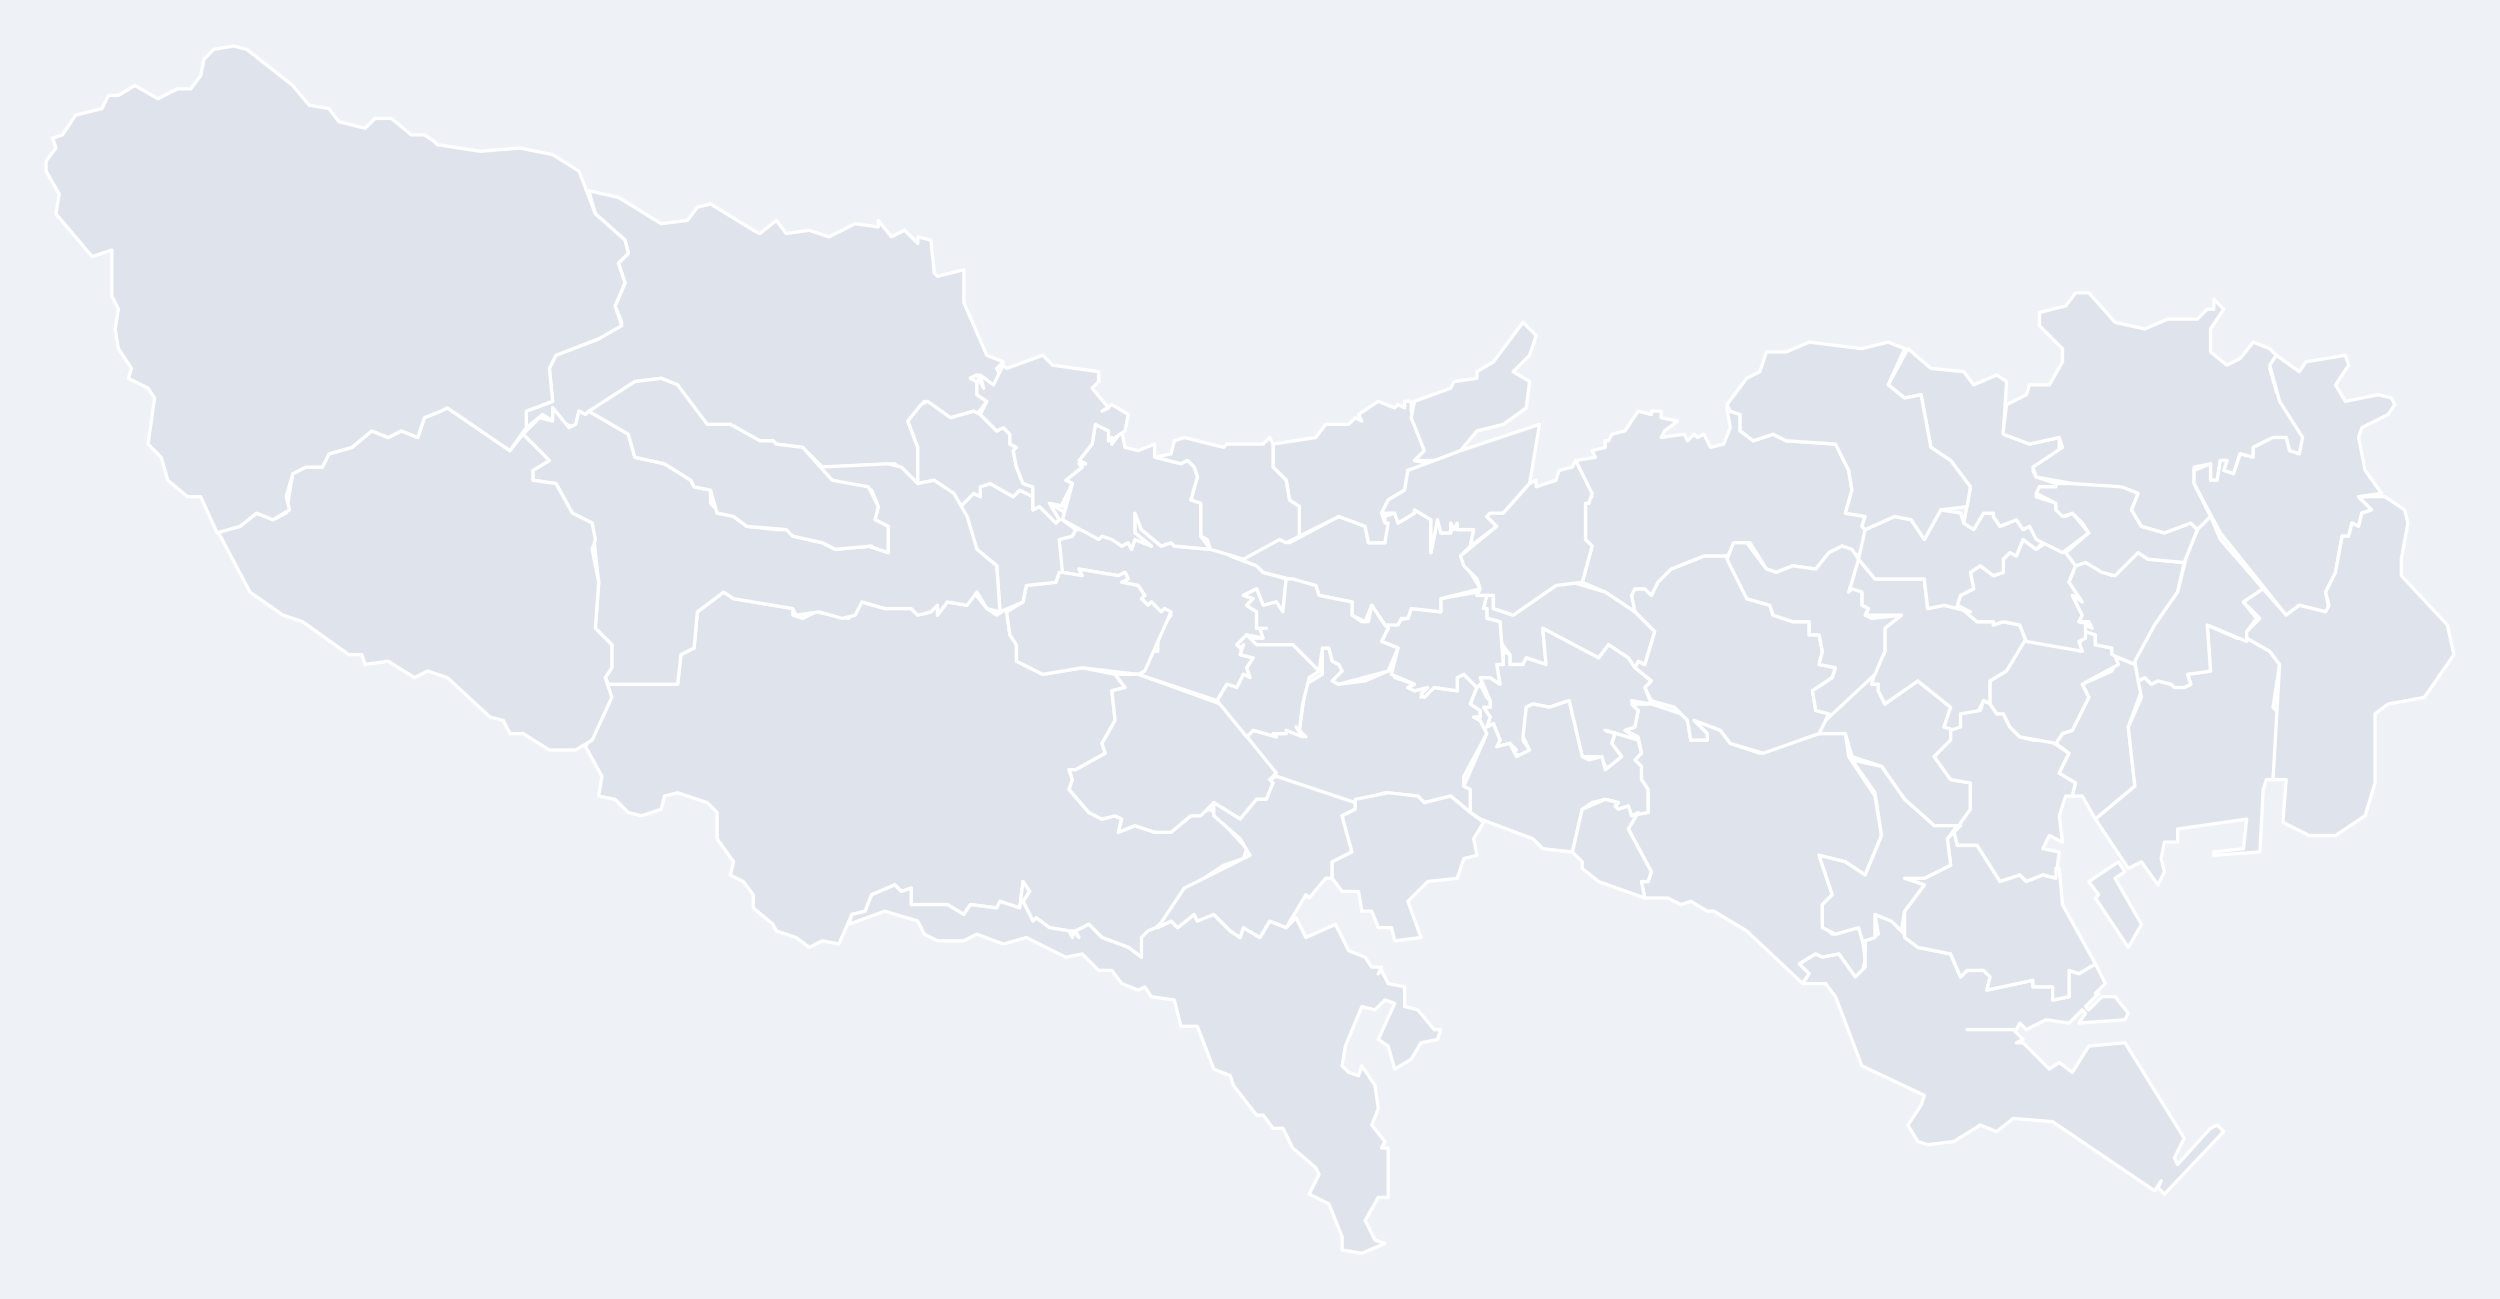
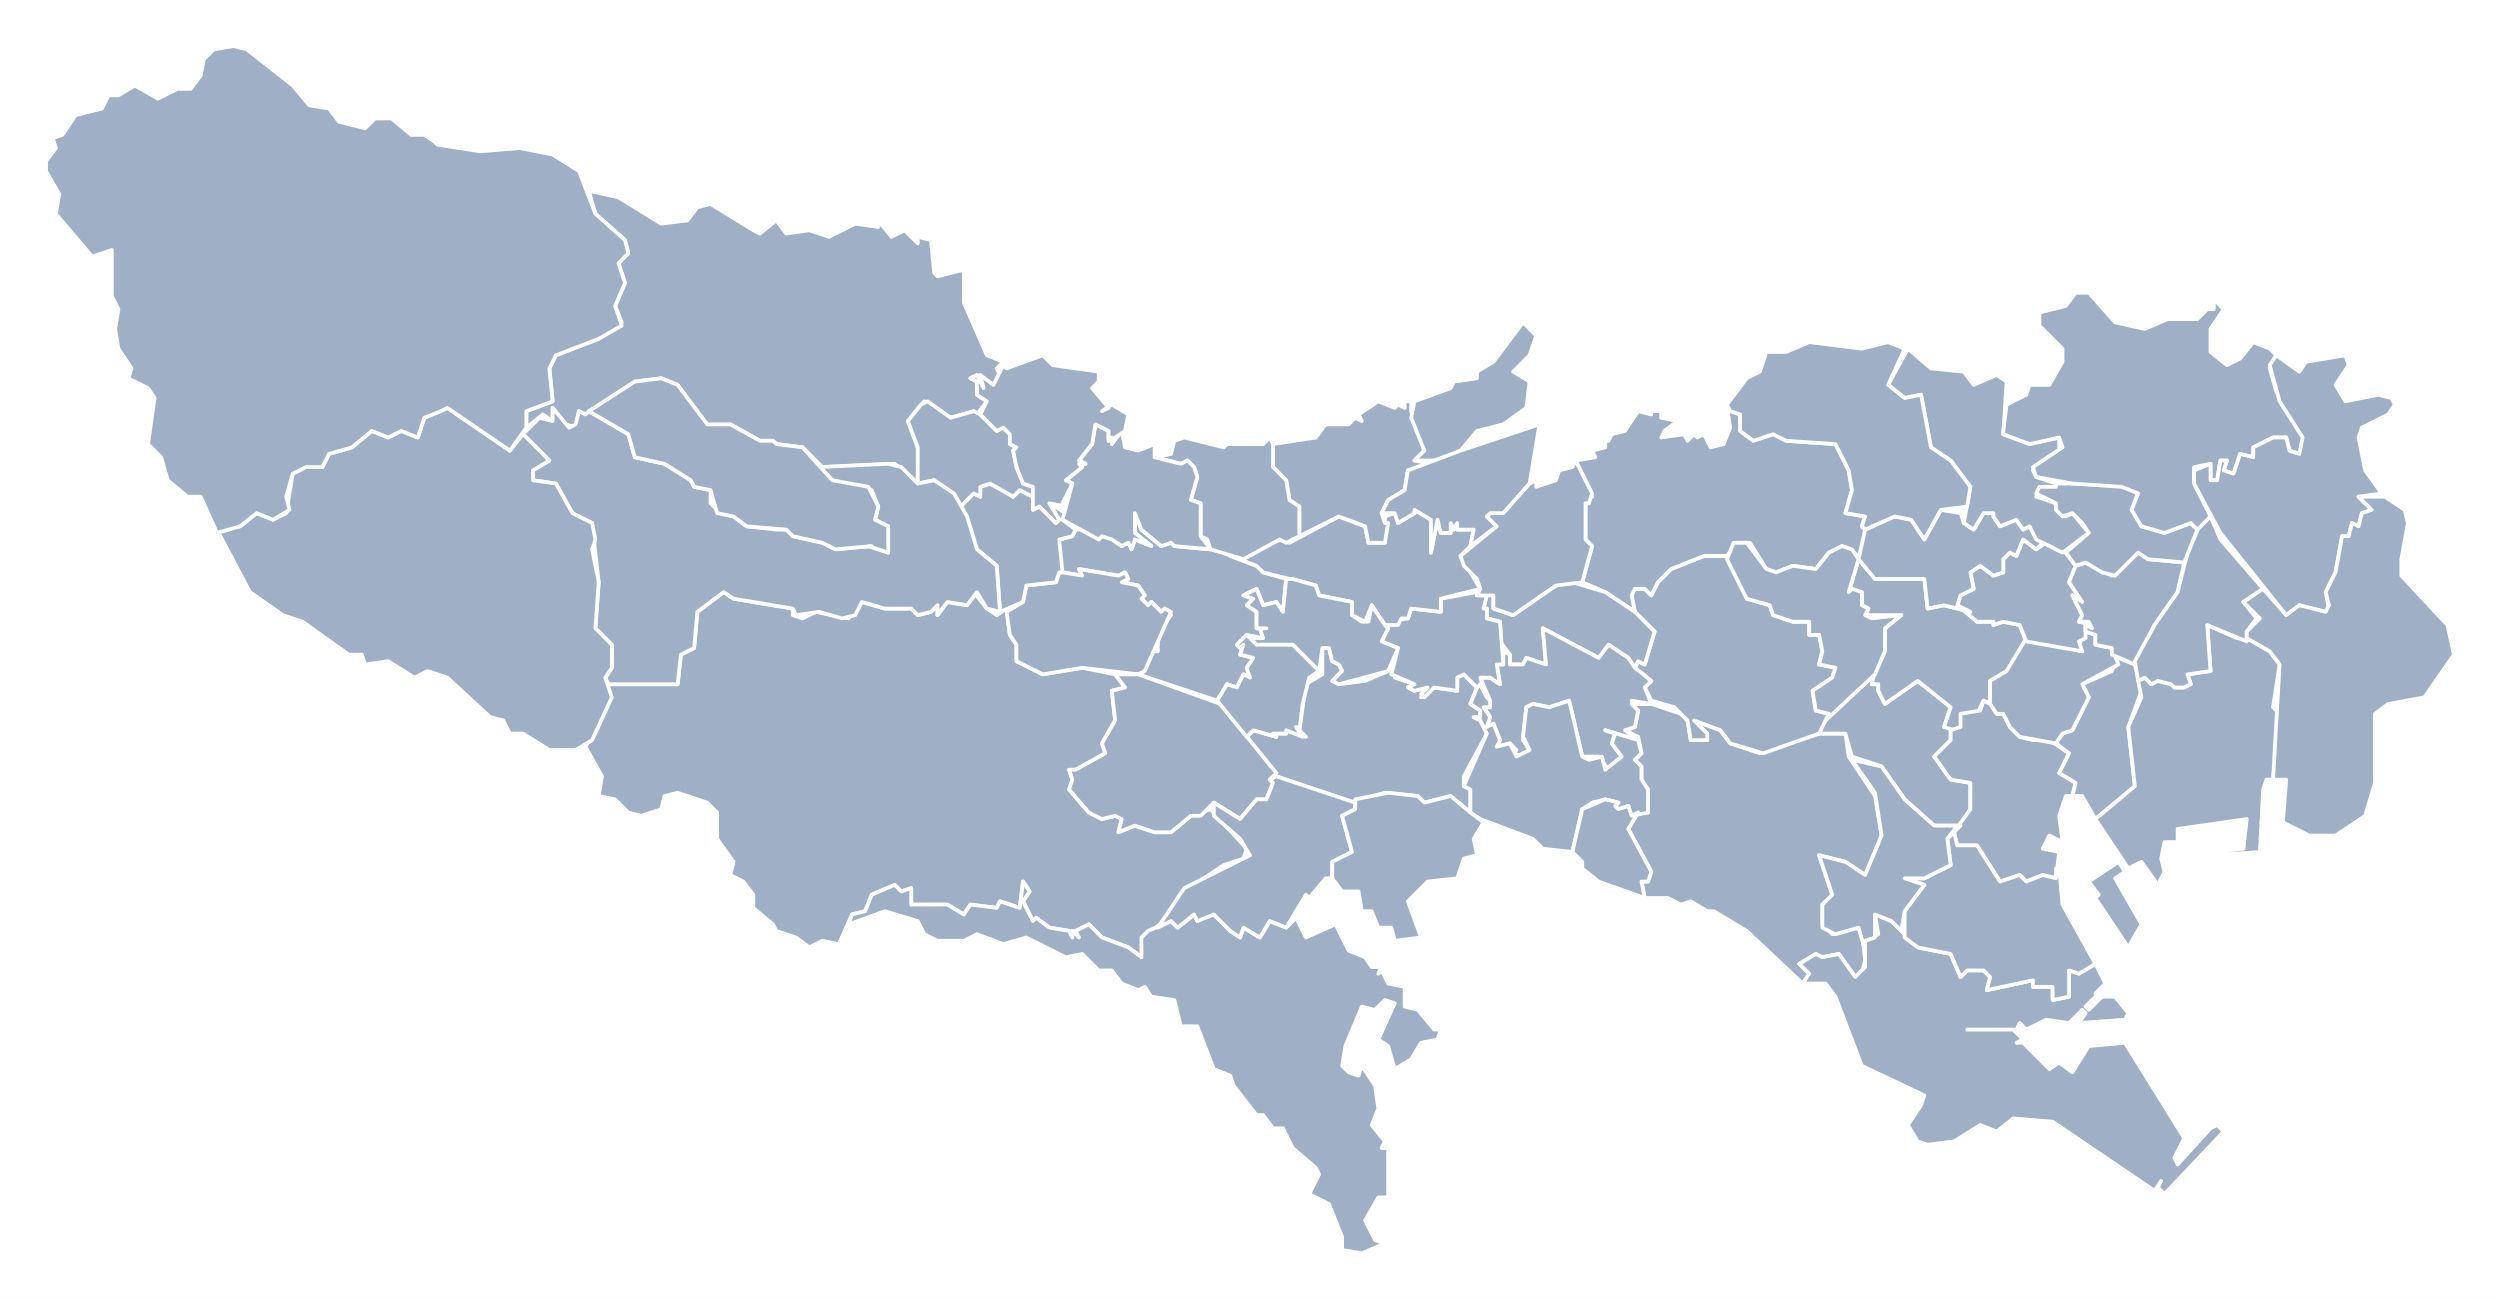
<svg xmlns="http://www.w3.org/2000/svg" viewBox="0 0 760 394.8" role="img" aria-label="東京都本土の市区町村マップ。クリックで各自治体のページへ移動できます。" preserveAspectRatio="xMidYMid meet" class="tokyomap">
-   <rect x="0" y="0" width="760" height="394.8" fill="#eef2f7" />
-   <style>.mr{fill:#dfe4ec;stroke:#ffffff;stroke-width:1;stroke-linejoin:round;cursor:pointer;transition:fill .12s}a:hover .mr,a:focus .mr{fill:#1558d6}</style>
+   <rect x="0" y="0" width="760" height="394.8" fill="#ffffff" />
+   <style>.mr{fill:#9eafc6;stroke:#ffffff;stroke-width:1.15;stroke-linejoin:round;cursor:pointer;transition:fill .12s}a:hover .mr,a:focus .mr{fill:#1558d6}</style>
  <g>
    <a href="/area/tokyo/setagaya/" aria-label="世田谷区">
      <path class="mr" d="M502 214 511 217 513 219 514 225 519 225 519 223 515 219 523 222 526 226 535 229 553 223 561 223 562 230 570 242 572 254 567 266 561 262 553 260 557 272 554 275 554 281 557 284 564 282 566 283 567 292 566 296 564 297 559 290 554 291 552 290 547 293 550 296 548 299 531 283 521 277 519 277 514 274 511 275 507 273 500 273 499 268 501 268 502 265 495 252 498 247 501 247 501 240 499 237 499 233 497 231 499 229 498 224 494 222 497 221 498 216 496 214 501 214 496 213 502 214Z" />
    </a>
    <a href="/area/tokyo/shibuya/" aria-label="渋谷区">
      <path class="mr" d="M570 205 569 208 571 208 571 210 573 214 583 207 593 215 591 221 593 220 595 223 593 222 593 225 588 230 593 237 599 238 599 246 596 251 588 251 579 243 572 233 563 230 561 223 553 223 553 220 570 205Z" />
    </a>
    <a href="/area/tokyo/suginami/" aria-label="杉並区">
      <path class="mr" d="M531 180 531 182 538 184 539 187 545 189 550 189 550 193 553 193 554 198 553 202 558 203 557 206 551 210 552 216 556 217 553 223 536 229 526 226 523 222 515 219 519 223 519 225 514 225 513 219 509 215 502 213 500 209 502 207 497 203 498 201 500 202 503 192 497 186 496 181 497 179 500 179 502 181 504 177 508 173 518 169 523 169 525 169 531 180Z" />
    </a>
    <a href="/area/tokyo/nerima/" aria-label="練馬区">
      <path class="mr" d="M505 125 505 127 510 128 506 131 505 133 512 132 513 134 515 132 516 133 518 132 520 136 524 135 526 130 525 124 526 125 529 126 529 131 533 134 539 132 543 134 558 135 562 143 563 149 561 156 567 157 566 160 568 162 565 169 560 166 556 168 552 173 545 172 540 174 537 173 532 165 528 165 525 169 518 169 508 173 504 177 502 181 500 179 497 179 496 181 497 186 488 180 481 177 484 166 482 164 482 153 483 153 483 151 484 151 479 140 485 139 484 137 488 136 488 134 489 134 490 132 494 131 498 125 502 126 502 125 505 125Z" />
    </a>
    <a href="/area/tokyo/shinjuku/" aria-label="新宿区">
      <path class="mr" d="M599 186 601 189 606 189 606 190 609 189 614 190 616 195 610 204 605 207 605 214 603 213 601 217 597 217 596 221 594 222 591 221 593 215 583 207 573 214 571 210 571 208 569 208 570 204 573 198 573 191 578 187 567 187 568 185 566 184 566 180 562 180 565 170 570 176 585 176 586 185 591 184 599 186Z" />
    </a>
    <a href="/area/tokyo/minato/" aria-label="港区">
      <path class="mr" d="M605 214 607 217 609 217 611 221 614 224 618 225 623 225 629 229 626 235 631 238 630 242 628 242 626 248 627 256 623 254 621 258 626 259 625 267 621 266 616 268 614 266 608 268 601 257 595 257 594 253 599 246 599 238 593 237 588 230 593 225 593 222 596 221 596 217 602 216 603 213 605 214Z" />
    </a>
    <a href="/area/tokyo/chuo/" aria-label="中央区">
      <path class="mr" d="M649 202 651 210 647 221 649 239 637 249 633 242 630 242 631 238 626 235 629 229 625 226 627 223 630 222 634 214 635 212 633 208 642 204 644 200 649 202Z" />
    </a>
    <a href="/area/tokyo/koto/" aria-label="江東区">
      <path class="mr" d="M683 194 690 198 693 202 691 215 693 217 691 237 689 237 688 240 687 259 673 260 673 259 682 258 683 249 662 252 662 256 658 256 657 261 658 265 656 269 651 262 647 264 637 249 649 239 647 221 651 212 650 207 652 206 654 208 656 207 660 208 661 209 664 209 666 208 665 205 672 204 671 190 680 194 683 194ZM644 262 646 265 643 267 651 281 647 288 637 273 638 272 635 268 644 262Z" />
    </a>
    <a href="/area/tokyo/ota/" aria-label="大田区">
      <path class="mr" d="M578 283 583 288 593 290 596 297 598 295 603 295 605 297 604 301 618 298 618 300 624 300 624 304 629 303 629 295 632 296 637 293 640 299 637 302 638 302 634 306 635 307 639 303 643 303 647 308 646 310 632 311 634 308 633 307 629 311 622 310 616 313 614 311 613 313 610 313 598 313 613 313 612 313 615 316 613 317 615 317 622 324 623 325 626 323 630 326 635 318 646 317 664 346 661 352 662 354 672 343 674 342 676 344 658 363 656 361 657 359 655 362 624 341 612 340 607 344 602 342 594 347 586 348 583 347 580 342 584 336 585 333 566 324 558 303 555 299 548 299 550 296 547 293 552 290 554 291 559 290 564 297 567 294 567 286 571 284 570 278 575 280 578 283Z" />
    </a>
    <a href="/area/tokyo/chiyoda/" aria-label="千代田区">
      <path class="mr" d="M634 192 637 193 637 196 642 197 644 202 633 208 635 212 634 214 630 222 627 223 625 226 614 224 611 221 609 217 607 217 605 214 605 207 610 204 616 194 633 198 632 196 634 192Z" />
    </a>
    <a href="/area/tokyo/bunkyo/" aria-label="文京区">
      <path class="mr" d="M628 168 631 172 629 177 633 183 630 181 633 187 632 189 636 190 634 190 634 194 632 195 633 198 616 195 614 190 609 189 606 190 606 189 601 189 595 184 596 181 600 179 599 174 602 172 606 175 609 174 609 170 611 168 613 169 615 164 619 167 622 165 628 168Z" />
    </a>
    <a href="/area/tokyo/taito/" aria-label="台東区">
      <path class="mr" d="M664 171 662 180 655 190 649 202 642 199 642 197 637 196 637 193 634 192 634 190 636 191 635 189 632 189 633 187 630 181 633 183 629 177 631 172 629 168 631 172 634 171 642 175 650 168 653 170 664 171Z" />
    </a>
    <a href="/area/tokyo/sumida/" aria-label="墨田区">
      <path class="mr" d="M672 157 675 164 688 179 682 183 686 188 683 192 683 195 671 190 672 204 665 205 666 208 664 209 661 209 660 208 656 207 654 208 652 206 650 207 649 201 655 190 662 180 665 168 669 159 672 157Z" />
    </a>
    <a href="/area/tokyo/shinagawa/" aria-label="品川区">
      <path class="mr" d="M596 251 594 253 595 257 601 257 608 268 614 266 616 268 621 266 625 267 625 264 626 264 627 275 637 293 632 296 629 295 629 303 624 304 624 300 618 300 618 298 604 301 605 297 603 295 598 295 596 297 593 290 583 288 579 285 579 277 585 269 579 267 585 267 593 263 592 255 596 251Z" />
    </a>
    <a href="/area/tokyo/meguro/" aria-label="目黒区">
      <path class="mr" d="M595 251 592 255 593 263 585 267 579 267 585 269 579 277 578 283 575 280 570 278 570 285 567 286 567 289 565 282 558 284 554 282 554 275 557 272 553 260 561 262 567 266 572 254 570 241 563 231 572 233 579 243 588 251 595 251Z" />
    </a>
    <a href="/area/tokyo/nakano/" aria-label="中野区">
      <path class="mr" d="M565 170 562 180 563 179 566 180 566 184 568 185 567 187 569 188 578 187 573 191 573 198 570 205 555 219 556 217 552 216 551 210 557 206 558 203 553 202 554 198 553 193 550 193 550 189 545 189 539 187 538 184 531 182 525 170 527 165 531 165 537 173 540 174 545 172 552 173 556 168 560 166 563 167 565 170Z" />
    </a>
    <a href="/area/tokyo/toshima/" aria-label="豊島区">
      <path class="mr" d="M596 156 597 159 600 161 603 156 606 156 606 157 608 160 613 158 615 161 617 160 621 165 619 167 615 164 613 169 611 168 609 170 609 174 606 175 602 172 599 174 600 179 596 181 595 184 599 186 591 184 586 185 585 176 570 176 565 170 567 161 576 157 581 158 585 164 590 155 596 156Z" />
    </a>
    <a href="/area/tokyo/kita/" aria-label="北区">
      <path class="mr" d="M580 106 587 112 597 113 600 117 607 114 610 116 609 132 617 135 626 133 626 137 618 143 619 145 625 147 625 148 620 148 619 151 625 153 625 155 628 157 630 156 635 162 627 168 619 164 617 160 615 161 613 158 608 160 606 157 606 156 603 156 600 161 597 159 599 148 593 140 587 136 584 120 579 121 574 117 580 106Z" />
    </a>
    <a href="/area/tokyo/arakawa/" aria-label="荒川区">
      <path class="mr" d="M668 161 664 171 653 170 650 168 643 175 639 174 634 171 631 172 628 168 635 162 633 159 630 156 627 157 625 155 625 153 619 150 620 148 625 148 625 147 645 147 650 150 648 155 651 160 658 162 666 159 668 161Z" />
    </a>
    <a href="/area/tokyo/itabashi/" aria-label="板橋区">
      <path class="mr" d="M579 106 574 117 579 121 584 120 587 136 593 140 599 148 598 154 590 155 585 164 581 158 576 157 567 161 566 160 567 157 561 156 563 149 562 143 558 135 543 134 539 132 533 134 529 131 529 126 526 125 525 123 531 115 535 113 537 107 543 107 550 104 566 106 574 104 579 106Z" />
    </a>
    <a href="/area/tokyo/adachi/" aria-label="足立区">
      <path class="mr" d="M673 91 676 94 672 100 672 107 677 111 681 109 685 104 690 106 692 108 690 112 692 119 701 133 699 138 696 137 695 133 691 133 685 136 685 139 681 138 679 144 676 143 677 140 675 140 674 146 672 146 672 141 667 142 667 147 672 157 668 161 666 159 658 162 651 160 648 155 650 150 645 148 630 147 619 145 618 142 627 136 626 133 617 135 609 132 609 131 610 123 616 120 617 117 623 117 627 110 627 106 620 99 620 95 628 93 631 89 635 89 643 98 652 100 659 97 668 97 671 94 673 94 673 91Z" />
    </a>
    <a href="/area/tokyo/katsushika/" aria-label="葛飾区">
      <path class="mr" d="M701 110 713 108 714 111 710 117 713 122 723 120 727 121 728 123 726 126 718 130 717 133 719 143 724 150 717 151 721 155 718 156 717 160 715 159 714 163 712 163 710 174 707 180 708 185 707 186 699 184 695 187 675 162 667 147 667 143 672 141 672 146 674 146 675 140 677 140 676 143 679 144 681 138 685 139 685 136 691 133 695 133 696 137 699 138 700 133 693 122 690 111 692 108 699 113 701 110Z" />
    </a>
    <a href="/area/tokyo/edogawa/" aria-label="江戸川区">
      <path class="mr" d="M725 151 731 155 732 159 730 170 730 175 744 190 746 199 737 212 726 214 722 217 722 238 719 248 710 254 702 254 694 250 695 237 691 237 693 202 690 198 683 194 683 192 687 188 682 183 688 179 695 187 699 184 707 186 708 184 707 180 710 174 712 163 714 163 715 159 717 160 718 156 721 155 717 151 725 151Z" />
    </a>
    <a href="/area/tokyo/hachioji/" aria-label="八王子市">
      <path class="mr" d="M306 185 307 193 309 196 309 201 317 205 329 203 339 205 342 209 338 210 339 219 335 226 336 229 327 234 325 234 326 237 325 240 331 247 335 249 339 248 341 249 340 253 345 251 351 253 356 253 362 248 368 246 379 258 378 261 372 263 360 271 357 277 348 285 347 291 343 288 335 285 331 281 327 283 328 285 326 283 326 285 325 283 319 282 315 279 314 280 311 274 313 271 311 268 310 276 304 274 303 276 295 275 293 278 288 275 277 275 277 270 274 271 272 269 265 272 263 277 259 278 255 287 250 286 246 288 242 285 236 283 235 281 229 276 229 272 226 268 222 266 223 262 218 255 218 247 215 244 206 241 202 242 201 246 195 248 191 247 187 243 182 242 183 236 178 227 184 216 185 208 206 208 207 199 211 197 212 186 220 180 223 182 241 185 241 187 244 188 248 186 258 188 262 183 269 185 277 185 279 187 283 186 285 184 285 187 288 183 294 184 296 180 300 185 303 187 306 185Z" />
    </a>
    <a href="/area/tokyo/tachikawa/" aria-label="立川市">
      <path class="mr" d="M368 167 377 168 374 169 382 172 384 174 391 176 390 186 388 183 384 184 382 179 378 181 381 182 379 184 382 186 382 191 385 191 383 191 384 194 379 193 376 196 377 197 378 196 377 199 381 200 379 203 380 206 378 205 376 209 373 208 370 213 346 205 348 203 350 198 352 198 352 192 356 187 354 185 353 186 350 183 349 184 347 182 348 181 346 178 341 177 343 176 342 174 340 175 328 173 329 175 323 174 321 167 322 164 326 163 327 161 331 161 334 164 335 163 337 163 341 166 343 165 344 167 345 164 350 166 345 162 345 156 347 161 353 166 356 165 357 166 368 167Z" />
    </a>
    <a href="/area/tokyo/musashino/" aria-label="武蔵野市">
      <path class="mr" d="M497 186 503 192 500 202 498 201 497 203 495 200 489 196 486 200 469 191 470 202 464 200 463 202 459 202 459 199 456 195 456 189 452 188 452 185 451 185 452 180 454 181 454 185 460 187 473 178 478 177 488 180 497 186Z" />
    </a>
    <a href="/area/tokyo/mitaka/" aria-label="三鷹市">
      <path class="mr" d="M497 203 502 207 500 209 502 214 496 213 501 214 496 214 498 216 497 221 494 222 498 225 488 222 491 223 490 226 493 230 489 234 486 230 481 230 477 213 471 215 466 214 464 215 463 225 465 228 463 230 460 229 461 228 459 226 455 227 456 225 454 220 452 221 453 218 451 215 453 215 453 213 450 206 453 206 456 208 455 202 457 202 457 198 459 199 459 202 463 202 464 200 470 202 469 191 486 200 489 196 495 200 497 203Z" />
    </a>
    <a href="/area/tokyo/ome/" aria-label="青梅市">
      <path class="mr" d="M229 70 231 71 236 67 239 71 246 70 252 72 260 68 267 69 267 67 271 72 275 70 279 74 279 72 283 73 284 83 285 84 293 82 293 92 300 108 305 110 303 112 304 114 302 117 298 115 299 118 297 114 295 115 297 116 297 120 300 122 297 126 296 125 289 127 281 122 276 128 279 136 279 147 272 141 250 142 244 136 236 135 235 134 231 134 222 129 215 130 206 117 201 115 193 116 178 126 176 125 175 130 172 129 168 124 168 128 165 126 160 130 160 125 168 122 167 112 169 108 182 103 189 98 187 93 190 86 188 80 191 77 190 73 181 65 179 58 188 60 201 68 209 67 212 63 216 62 229 70Z" />
    </a>
    <a href="/area/tokyo/fuchu/" aria-label="府中市">
      <path class="mr" d="M424 201 423 205 424 204 424 206 430 208 428 209 430 210 434 209 432 212 436 209 443 210 443 206 445 205 449 209 447 214 450 216 450 218 448 218 450 219 452 223 445 236 445 239 447 240 447 247 441 242 433 244 431 242 421 241 411 244 388 236 379 224 381 222 388 224 387 223 391 223 391 222 397 224 394 221 395 222 397 208 402 205 402 197 404 197 405 201 407 202 408 204 405 207 407 208 415 207 422 204 424 201Z" />
    </a>
    <a href="/area/tokyo/akishima/" aria-label="昭島市">
      <path class="mr" d="M323 174 329 175 328 173 340 175 342 174 343 176 341 177 346 178 348 181 347 182 349 184 350 183 353 186 354 185 356 186 348 204 346 205 329 203 317 205 309 201 309 196 307 193 306 186 311 183 312 178 321 177 322 174 323 174Z" />
    </a>
    <a href="/area/tokyo/chofu/" aria-label="調布市">
      <path class="mr" d="M452 212 453 213 453 215 451 215 453 218 452 221 454 220 456 225 455 227 459 226 461 230 465 228 463 224 464 215 466 214 471 215 477 213 481 230 483 231 487 230 488 234 493 230 490 226 491 223 488 222 498 225 499 229 497 231 499 233 499 237 501 240 501 247 496 248 495 245 492 246 491 245 492 244 488 243 484 244 481 246 478 259 469 258 466 255 450 249 447 247 447 240 445 239 452 223 450 219 448 218 450 218 450 216 447 214 449 209 450 208 452 212Z" />
    </a>
    <a href="/area/tokyo/machida/" aria-label="町田市">
      <path class="mr" d="M258 281 259 278 263 277 265 272 272 269 274 271 277 270 277 275 288 275 293 278 295 275 303 276 304 274 310 276 311 268 313 271 311 274 314 280 315 279 319 282 325 283 326 285 326 283 328 285 327 283 331 281 335 285 343 288 347 291 347 285 349 283 356 280 358 282 363 278 364 280 366 278 369 278 374 283 377 285 378 282 383 285 386 280 391 282 394 279 397 285 406 281 410 289 415 291 417 294 420 294 419 296 420 295 422 299 427 300 427 306 431 307 436 313 438 313 437 316 432 317 429 322 424 325 422 318 419 316 424 305 421 304 418 307 414 306 409 318 408 324 410 326 413 327 414 324 418 330 419 337 417 342 421 347 420 349 422 349 422 364 419 364 415 371 418 377 421 378 414 381 408 380 408 376 404 366 398 363 401 357 400 355 393 349 390 343 387 343 384 339 382 339 375 330 374 327 369 325 364 312 359 312 357 304 350 303 348 300 346 301 341 299 338 295 334 295 329 290 324 291 312 285 305 287 297 284 293 286 285 286 281 284 279 280 269 277 258 281Z" />
    </a>
    <a href="/area/tokyo/koganei/" aria-label="小金井市">
      <path class="mr" d="M452 181 451 185 452 185 452 188 456 189 457 202 455 202 456 208 453 206 450 206 452 212 450 208 449 209 445 205 443 206 443 210 436 209 433 212 432 211 434 209 430 210 428 209 430 208 423 205 425 197 420 195 422 191 421 189 428 188 429 185 438 186 438 182 449 180 449 181 452 181Z" />
    </a>
    <a href="/area/tokyo/kodaira/" aria-label="小平市">
      <path class="mr" d="M421 157 424 156 425 159 430 156 430 155 435 158 435 168 437 158 438 162 441 162 441 159 442 161 443 159 443 161 448 161 447 166 444 169 450 179 438 182 438 186 429 185 428 188 426 188 425 190 421 190 417 184 415 189 411 187 411 183 401 181 400 178 384 174 382 172 374 169 378 169 389 164 392 165 407 157 415 160 416 165 421 165 421 157Z" />
    </a>
    <a href="/area/tokyo/hino/" aria-label="日野市">
      <path class="mr" d="M346 205 371 214 388 235 386 237 387 238 385 243 382 243 377 249 369 244 365 248 362 248 356 253 351 253 345 251 340 253 341 249 339 248 335 249 331 247 325 240 326 237 325 234 327 234 336 229 335 226 339 219 338 210 342 209 339 205 346 205Z" />
    </a>
    <a href="/area/tokyo/higashimurayama/" aria-label="東村山市">
      <path class="mr" d="M429 125 433 137 430 140 435 141 428 143 427 149 422 152 420 156 421 159 422 159 421 165 416 165 415 160 407 157 395 163 395 154 392 152 391 146 387 142 387 135 400 133 403 129 410 129 412 127 414 128 413 126 419 122 424 124 425 123 427 124 427 122 429 122 429 125Z" />
    </a>
    <a href="/area/tokyo/kokubunji/" aria-label="国分寺市">
      <path class="mr" d="M421 190 422 191 420 195 425 197 422 204 407 208 405 207 408 204 407 202 405 201 404 197 402 197 401 204 393 196 381 196 380 194 384 194 383 191 385 191 382 191 382 186 379 184 381 182 378 181 382 179 384 184 388 183 390 186 391 176 393 176 400 178 401 181 411 183 411 187 414 189 416 189 417 184 421 190Z" />
    </a>
    <a href="/area/tokyo/kunitachi/" aria-label="国立市">
      <path class="mr" d="M401 204 398 206 396 214 395 222 394 221 396 224 391 222 391 223 387 223 388 224 381 222 379 224 370 213 373 208 376 209 378 205 380 206 379 203 381 200 377 199 378 196 377 197 376 196 379 193 382 196 393 196 401 204Z" />
    </a>
    <a href="/area/tokyo/fussa/" aria-label="福生市">
      <path class="mr" d="M314 151 314 155 316 154 321 159 322 158 319 153 324 156 323 158 327 161 326 163 322 164 323 174 322 174 321 177 312 178 311 183 304 186 303 172 297 167 292 154 296 150 298 151 298 148 301 147 308 151 310 149 314 151Z" />
    </a>
    <a href="/area/tokyo/komae/" aria-label="狛江市">
      <path class="mr" d="M498 247 495 252 502 265 501 268 499 268 500 273 486 268 481 264 481 262 478 259 481 246 488 243 492 244 491 245 492 246 495 245 496 248 498 247Z" />
    </a>
    <a href="/area/tokyo/higashiyamato/" aria-label="東大和市">
      <path class="mr" d="M387 135 387 142 391 146 392 152 395 154 395 163 391 165 389 164 378 170 368 167 367 164 365 163 365 153 362 152 364 145 363 142 361 140 359 141 351 139 356 138 357 134 360 133 372 136 373 135 384 135 386 133 387 135Z" />
    </a>
    <a href="/area/tokyo/kiyose/" aria-label="清瀬市">
      <path class="mr" d="M463 98 467 102 465 108 460 113 465 116 464 124 457 129 449 131 444 137 438 140 430 140 433 137 429 127 430 122 441 118 442 116 449 115 449 113 454 110 463 98Z" />
    </a>
    <a href="/area/tokyo/higashikurume/" aria-label="東久留米市">
      <path class="mr" d="M444 137 468 129 465 147 457 156 452 157 455 160 447 166 448 161 443 161 443 159 442 161 441 159 441 162 438 162 437 158 435 168 435 158 430 155 430 156 425 159 424 156 420 156 422 152 427 149 428 143 444 137Z" />
    </a>
    <a href="/area/tokyo/musashimurayama/" aria-label="武蔵村山市">
      <path class="mr" d="M351 139 359 141 361 140 363 142 364 145 362 152 365 153 365 163 368 167 357 166 356 165 353 166 347 161 345 156 345 162 350 166 345 164 344 167 343 165 341 166 338 164 335 163 334 164 323 158 326 147 324 146 329 142 328 141 330 141 328 140 332 135 333 129 337 131 337 134 338 133 338 135 341 131 342 136 346 137 351 135 351 139Z" />
    </a>
    <a href="/area/tokyo/tama/" aria-label="多摩市">
      <path class="mr" d="M412 244 412 246 408 248 411 259 405 262 405 267 403 267 398 273 397 272 391 282 386 280 383 285 378 282 377 285 374 283 369 278 364 280 363 278 358 282 356 280 352 282 360 270 380 260 377 255 369 248 369 244 377 249 382 243 385 243 387 238 386 237 388 236 412 244Z" />
    </a>
    <a href="/area/tokyo/inagi/" aria-label="稲城市">
      <path class="mr" d="M447 247 451 250 448 255 449 260 445 261 443 267 434 268 428 274 432 285 424 286 423 282 419 282 417 277 414 277 413 271 408 271 405 267 405 262 411 259 408 248 412 246 412 243 422 241 431 242 433 244 441 242 447 247Z" />
    </a>
    <a href="/area/tokyo/hamura/" aria-label="羽村市">
      <path class="mr" d="M298 126 303 131 305 130 307 132 307 135 309 136 308 137 309 142 311 147 314 148 314 151 310 149 308 151 301 147 298 148 298 151 296 150 292 154 284 146 279 147 279 136 276 128 280 123 282 122 289 127 296 125 298 126Z" />
    </a>
    <a href="/area/tokyo/akiruno/" aria-label="あきる野市">
      <path class="mr" d="M179 125 191 132 193 139 202 141 210 146 211 148 216 149 216 153 219 156 223 157 227 160 236 161 240 161 241 163 250 165 254 167 265 166 264 166 270 168 270 160 266 158 267 154 265 149 253 146 249 142 270 141 274 142 279 147 284 146 290 150 294 157 297 167 303 172 304 186 300 185 297 180 294 184 288 183 285 187 285 184 283 186 279 187 277 185 269 185 262 183 260 187 256 188 249 186 242 187 241 185 223 182 220 180 212 186 211 197 207 199 206 208 185 208 184 206 186 203 186 196 181 191 182 177 180 159 174 156 169 147 162 146 162 143 167 140 159 132 164 127 168 128 168 124 173 130 175 129 176 125 178 126 179 125Z" />
    </a>
    <a href="/area/tokyo/nishitokyo/" aria-label="西東京市">
      <path class="mr" d="M479 140 484 150 483 153 482 153 482 164 484 166 481 177 473 178 460 187 454 185 454 181 449 181 450 179 449 176 445 172 444 169 455 160 452 157 453 156 457 156 465 147 467 146 467 148 473 146 474 143 478 142 479 140Z" />
    </a>
    <a href="/area/tokyo/mizuho/" aria-label="瑞穂町">
      <path class="mr" d="M305 111 306 112 317 108 320 111 334 113 334 116 332 118 337 124 335 125 338 123 343 126 342 131 339 133 338 135 338 133 337 134 337 131 333 129 332 135 328 140 330 141 328 141 329 142 324 146 326 147 323 153 324 154 319 153 322 158 321 159 316 154 314 155 314 148 311 147 309 142 308 137 309 136 307 135 307 132 305 130 303 131 298 126 300 122 297 120 297 116 295 115 297 114 299 118 298 114 302 117 305 111Z" />
    </a>
    <a href="/area/tokyo/hinode/" aria-label="日の出町">
      <path class="mr" d="M215 129 222 129 231 134 235 134 236 135 244 136 253 146 264 148 267 154 266 158 270 160 270 168 264 166 265 166 254 167 250 165 241 163 239 161 227 160 223 157 218 156 216 149 211 148 210 146 202 141 193 139 191 132 179 125 193 116 201 115 206 117 215 129Z" />
    </a>
    <a href="/area/tokyo/hinohara/" aria-label="檜原村">
      <path class="mr" d="M159 132 167 140 162 143 162 146 169 147 174 156 180 159 181 164 180 167 182 177 181 191 186 196 186 203 184 206 186 212 180 225 175 228 167 228 159 223 155 223 153 219 149 218 136 206 130 204 126 206 118 201 111 202 110 199 106 199 92 189 86 187 76 180 67 163 66 161 73 160 78 156 83 158 87 156 89 144 93 142 98 142 100 138 107 136 113 131 118 133 122 131 127 133 129 127 136 124 155 137 159 132Z" />
    </a>
    <a href="/area/tokyo/okutama/" aria-label="奥多摩町">
      <path class="mr" d="M132 43 133 44 146 46 158 45 168 47 176 52 181 65 190 73 191 77 188 80 190 86 187 93 189 99 182 103 169 108 167 112 168 122 160 125 160 130 155 137 136 124 134 125 129 127 127 133 122 131 118 133 113 131 107 136 100 138 98 142 93 142 89 144 87 151 88 155 83 158 78 156 73 160 66 162 61 151 57 151 51 146 49 139 45 135 47 121 45 118 39 115 40 112 36 106 35 100 36 94 34 90 34 76 28 78 17 65 18 59 14 52 14 49 17 45 16 42 19 41 23 35 31 33 33 29 36 29 41 26 48 30 54 27 58 27 61 23 62 18 65 15 71 14 75 15 89 26 94 32 100 33 103 37 111 39 114 36 119 36 125 41 129 41 132 43Z" />
    </a>
  </g>
</svg>
